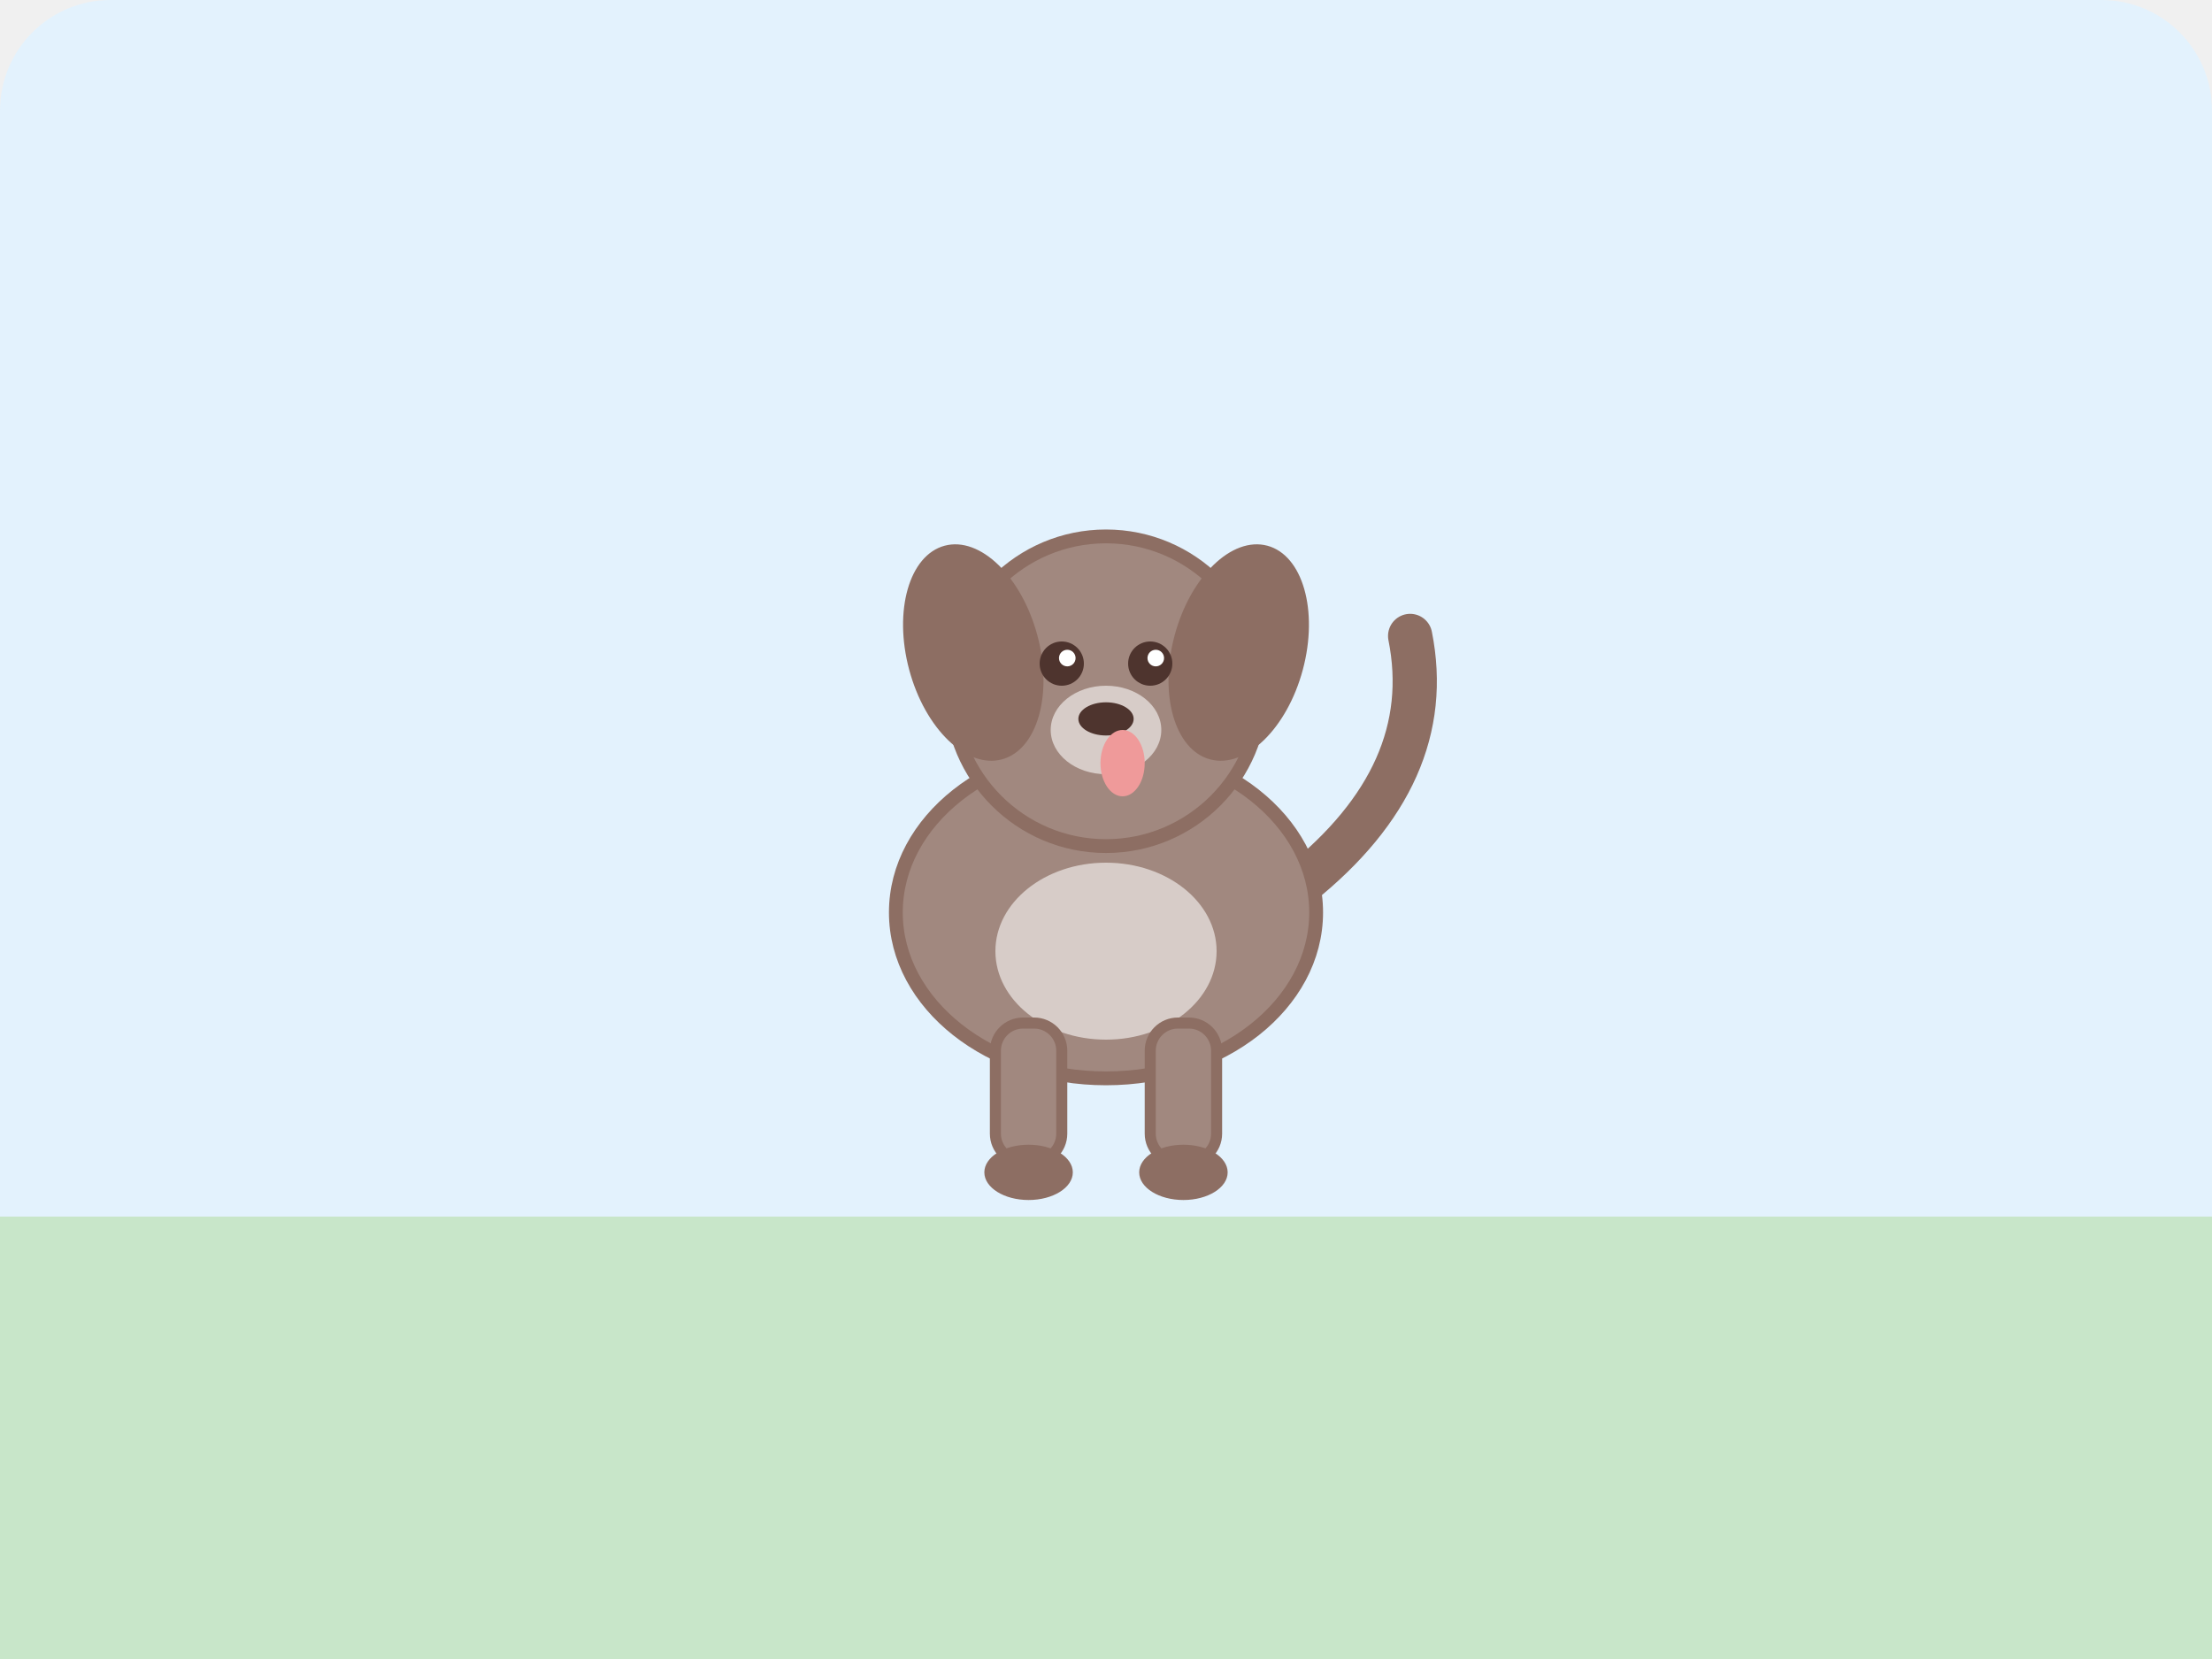
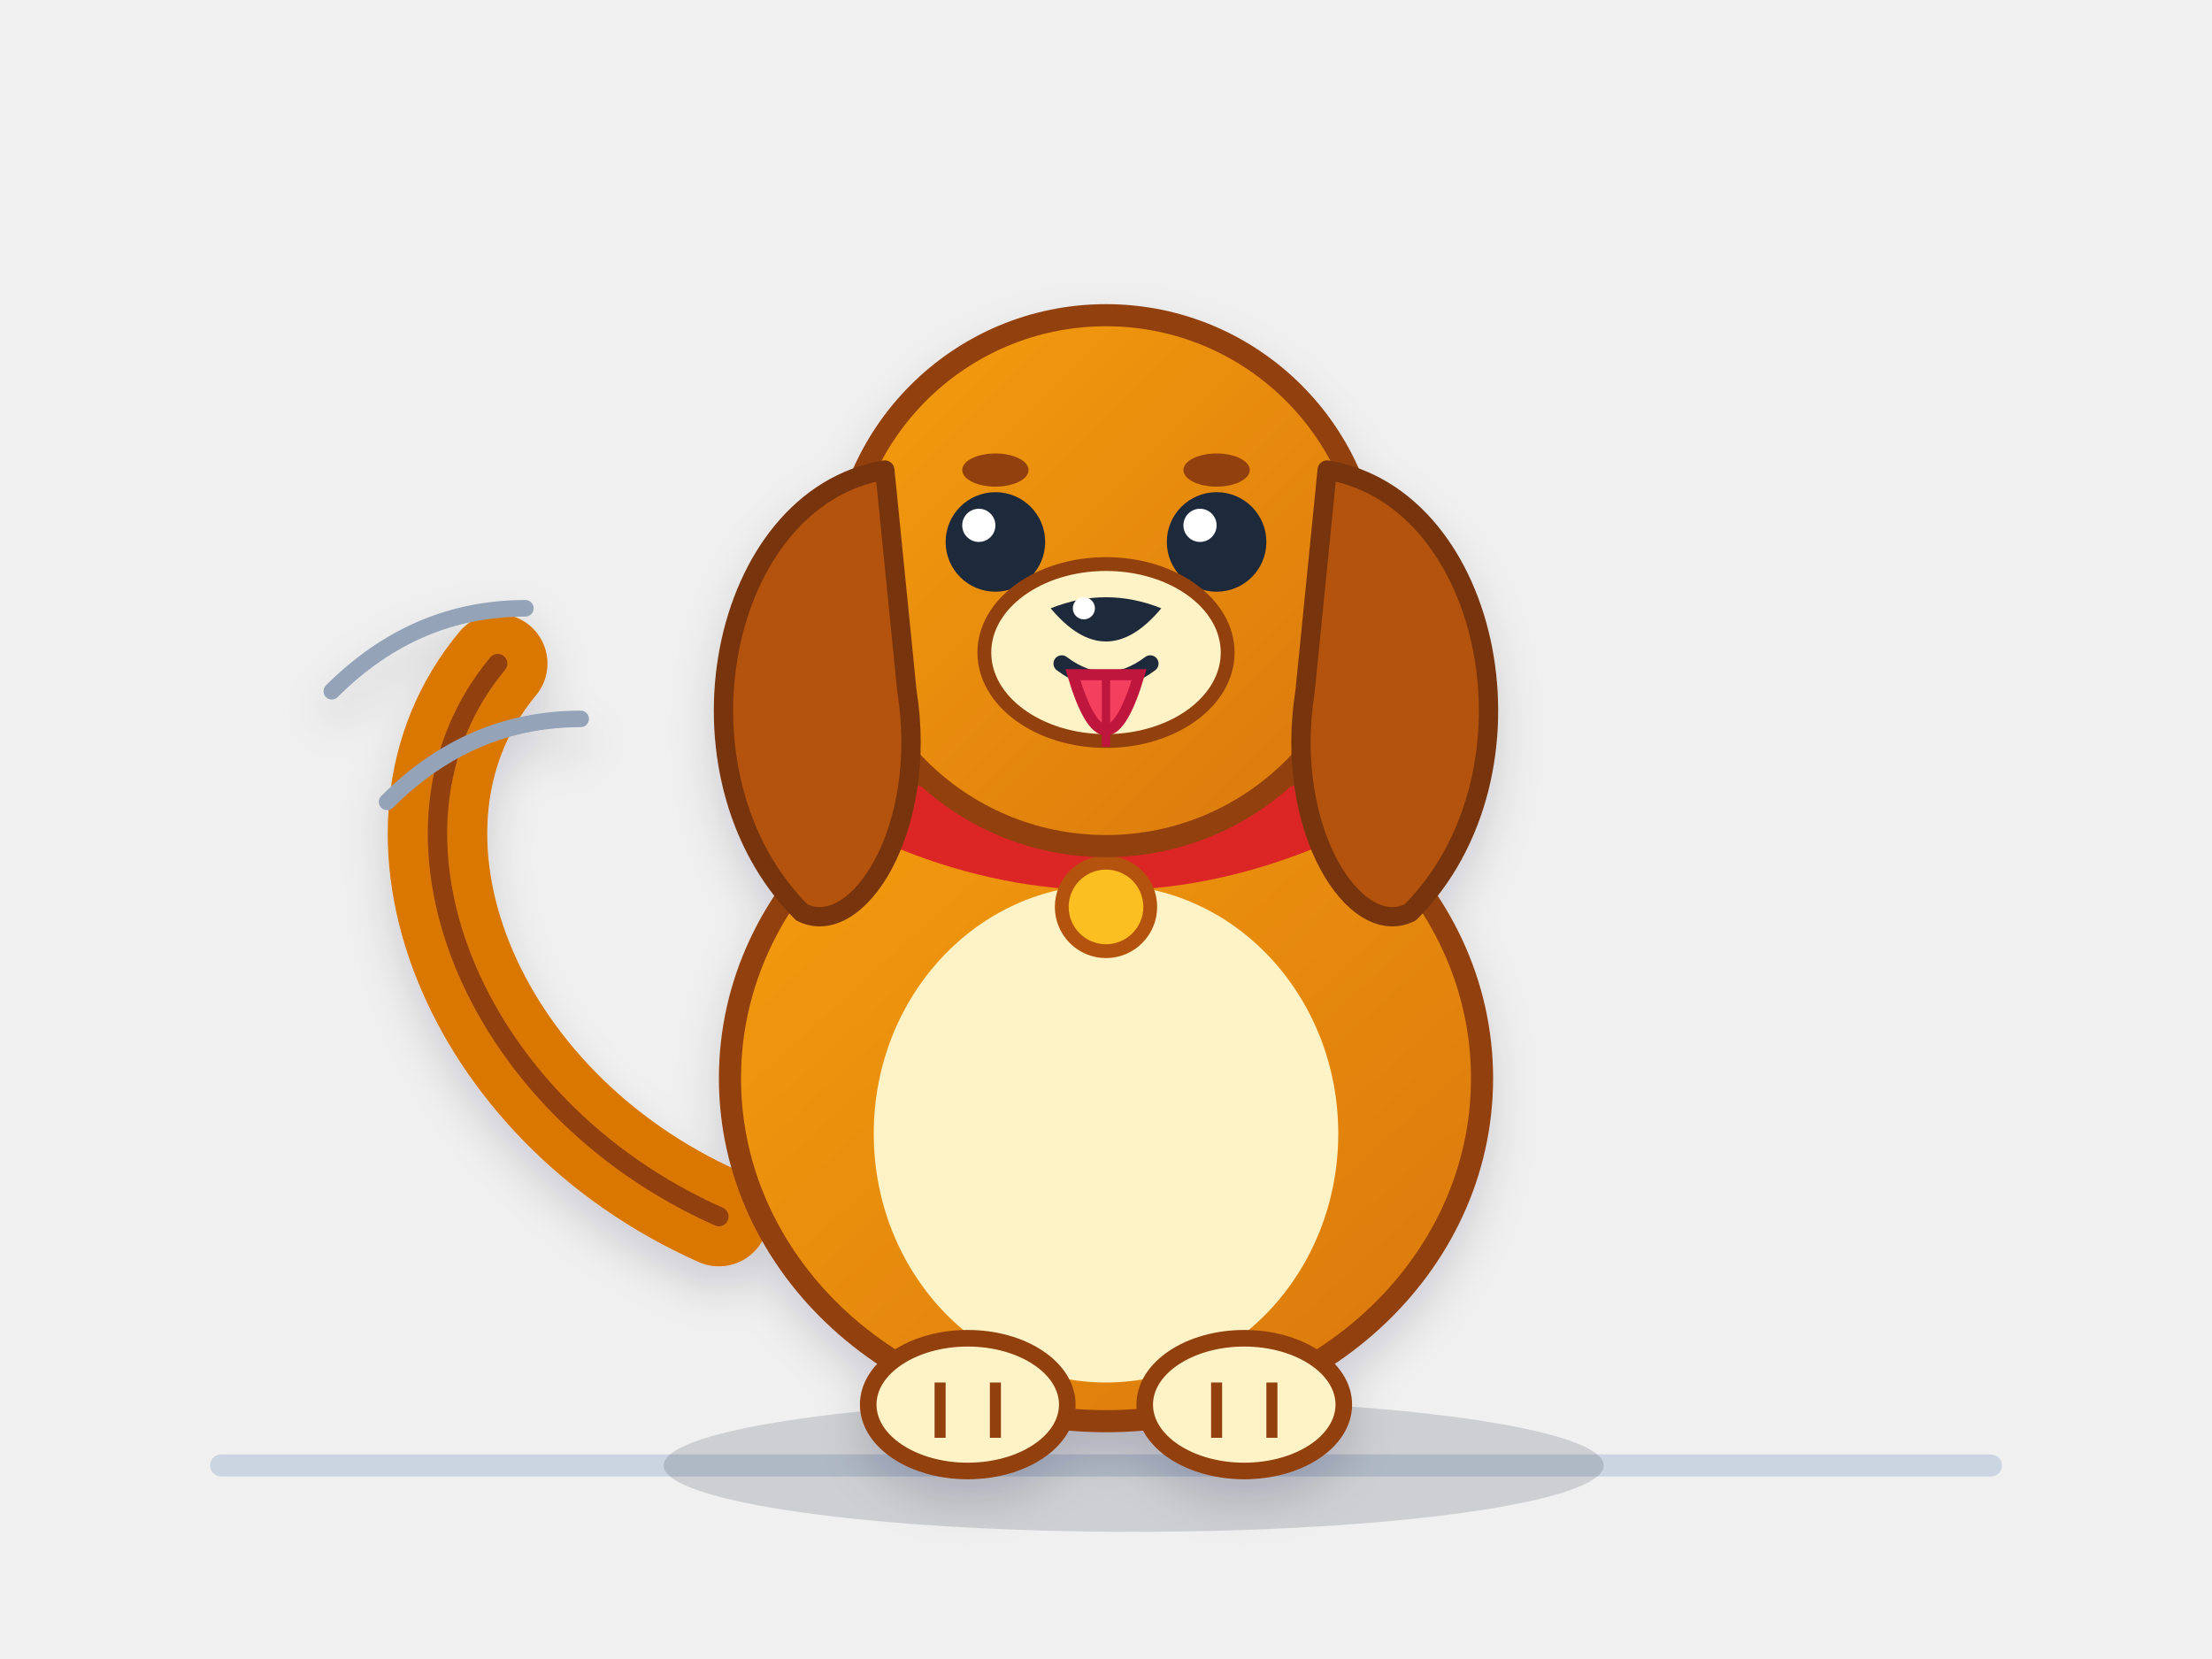
<svg xmlns="http://www.w3.org/2000/svg" viewBox="0 0 400 300" role="img" aria-labelledby="title-dog desc-dog">
-   <rect width="400" height="300" rx="20" fill="#E3F2FD" />
-   <rect y="220" width="400" height="80" rx="0" fill="#C8E6C9" />
-   <g transform="translate(200, 110)">
-     <path d="M35,50 Q60,30 55,5" fill="none" stroke="#8D6E63" stroke-width="8" stroke-linecap="round" />
-     <ellipse cx="0" cy="55" rx="38" ry="30" fill="#A1887F" stroke="#8D6E63" stroke-width="2.5" />
-     <ellipse cx="0" cy="62" rx="20" ry="16" fill="#D7CCC8" />
-     <rect x="-20" y="75" width="12" height="25" rx="5" fill="#A1887F" stroke="#8D6E63" stroke-width="2" />
-     <rect x="8" y="75" width="12" height="25" rx="5" fill="#A1887F" stroke="#8D6E63" stroke-width="2" />
-     <ellipse cx="-14" cy="102" rx="8" ry="5" fill="#8D6E63" />
-     <ellipse cx="14" cy="102" rx="8" ry="5" fill="#8D6E63" />
-     <circle cx="0" cy="15" r="28" fill="#A1887F" stroke="#8D6E63" stroke-width="2.5" />
-     <ellipse cx="-24" cy="8" rx="12" ry="20" fill="#8D6E63" transform="rotate(-15,-24,8)" />
-     <ellipse cx="24" cy="8" rx="12" ry="20" fill="#8D6E63" transform="rotate(15,24,8)" />
-     <circle cx="-8" cy="10" r="4" fill="#4E342E" />
-     <circle cx="8" cy="10" r="4" fill="#4E342E" />
-     <circle cx="-7" cy="9" r="1.5" fill="white" />
-     <circle cx="9" cy="9" r="1.5" fill="white" />
-     <ellipse cx="0" cy="22" rx="10" ry="8" fill="#D7CCC8" />
-     <ellipse cx="0" cy="20" rx="5" ry="3" fill="#4E342E" />
-     <ellipse cx="3" cy="28" rx="4" ry="6" fill="#EF9A9A" />
+   <defs>
+     <linearGradient id="dog-gold" x1="0%" y1="0%" x2="100%" y2="100%">
+       <stop offset="0%" stop-color="#f59e0b" />
+       <stop offset="100%" stop-color="#d97706" />
+     </linearGradient>
+     <filter id="soft-shadow" x="-10%" y="-10%" width="120%" height="120%">
+       <feDropShadow dx="0" dy="4" stdDeviation="4" flood-color="#0f172a" flood-opacity="0.15" />
+     </filter>
+   </defs>
+   <line x1="40" y1="265" x2="360" y2="265" stroke="#cbd5e1" stroke-width="4" stroke-linecap="round" />
+   <ellipse cx="205" cy="265" rx="85" ry="12" fill="#0f172a" opacity="0.15" />
+   <g id="dog-figure" filter="url(#soft-shadow)">
+     <path d="M130 220 C85 200 65 150 90 120" fill="none" stroke="#d97706" stroke-width="18" stroke-linecap="round" />
+     <path d="M130 220 C85 200 65 150 90 120" fill="none" stroke="#92400e" stroke-width="3.5" stroke-linecap="round" />
+     <path d="M60 125 Q75 110 95 110" fill="none" stroke="#94a3b8" stroke-width="3" stroke-linecap="round" />
+     <path d="M70 145 Q85 130 105 130" fill="none" stroke="#94a3b8" stroke-width="3" stroke-linecap="round" />
+     <ellipse cx="200" cy="195" rx="68" ry="62" fill="url(#dog-gold)" stroke="#92400e" stroke-width="4" />
+     <ellipse cx="200" cy="205" rx="42" ry="45" fill="#fef3c7" />
+     <path d="M165 148 Q200 162 235 148" fill="none" stroke="#dc2626" stroke-width="12" stroke-linecap="round" />
+     <circle cx="200" cy="164" r="8" fill="#fbbf24" stroke="#b45309" stroke-width="2.5" />
+     <circle cx="200" cy="105" r="48" fill="url(#dog-gold)" stroke="#92400e" stroke-width="4" />
+     <path d="M160 85 C130 90 120 140 145 165 C155 170 168 150 164 125 Z" fill="#b45309" stroke="#78350f" stroke-width="3.5" stroke-linejoin="round" />
+     <path d="M240 85 C270 90 280 140 255 165 C245 170 232 150 236 125 Z" fill="#b45309" stroke="#78350f" stroke-width="3.5" stroke-linejoin="round" />
+     <circle cx="180" cy="98" r="9" fill="#1e293b" />
+     <circle cx="177" cy="95" r="3" fill="#ffffff" />
+     <circle cx="220" cy="98" r="9" fill="#1e293b" />
+     <circle cx="217" cy="95" r="3" fill="#ffffff" />
+     <ellipse cx="180" cy="85" rx="6" ry="3" fill="#92400e" />
+     <ellipse cx="220" cy="85" rx="6" ry="3" fill="#92400e" />
+     <ellipse cx="200" cy="118" rx="22" ry="16" fill="#fef3c7" stroke="#92400e" stroke-width="2.5" />
+     <path d="M190 110 Q200 106 210 110 Q200 122 190 110 Z" fill="#1e293b" />
+     <circle cx="196" cy="110" r="2" fill="#ffffff" />
+     <path d="M192 120 Q200 126 208 120" fill="none" stroke="#1e293b" stroke-width="3" stroke-linecap="round" />
+     <path d="M194 122 Q200 142 206 122 Z" fill="#f43f5e" stroke="#be123c" stroke-width="2" />
+     <line x1="200" y1="122" x2="200" y2="135" stroke="#be123c" stroke-width="1.5" />
+     <ellipse cx="175" cy="254" rx="18" ry="12" fill="#fef3c7" stroke="#92400e" stroke-width="3" />
+     <line x1="170" y1="250" x2="170" y2="260" stroke="#92400e" stroke-width="2" />
+     <line x1="180" y1="250" x2="180" y2="260" stroke="#92400e" stroke-width="2" />
+     <ellipse cx="225" cy="254" rx="18" ry="12" fill="#fef3c7" stroke="#92400e" stroke-width="3" />
+     <line x1="220" y1="250" x2="220" y2="260" stroke="#92400e" stroke-width="2" />
+     <line x1="230" y1="250" x2="230" y2="260" stroke="#92400e" stroke-width="2" />
  </g>
</svg>
